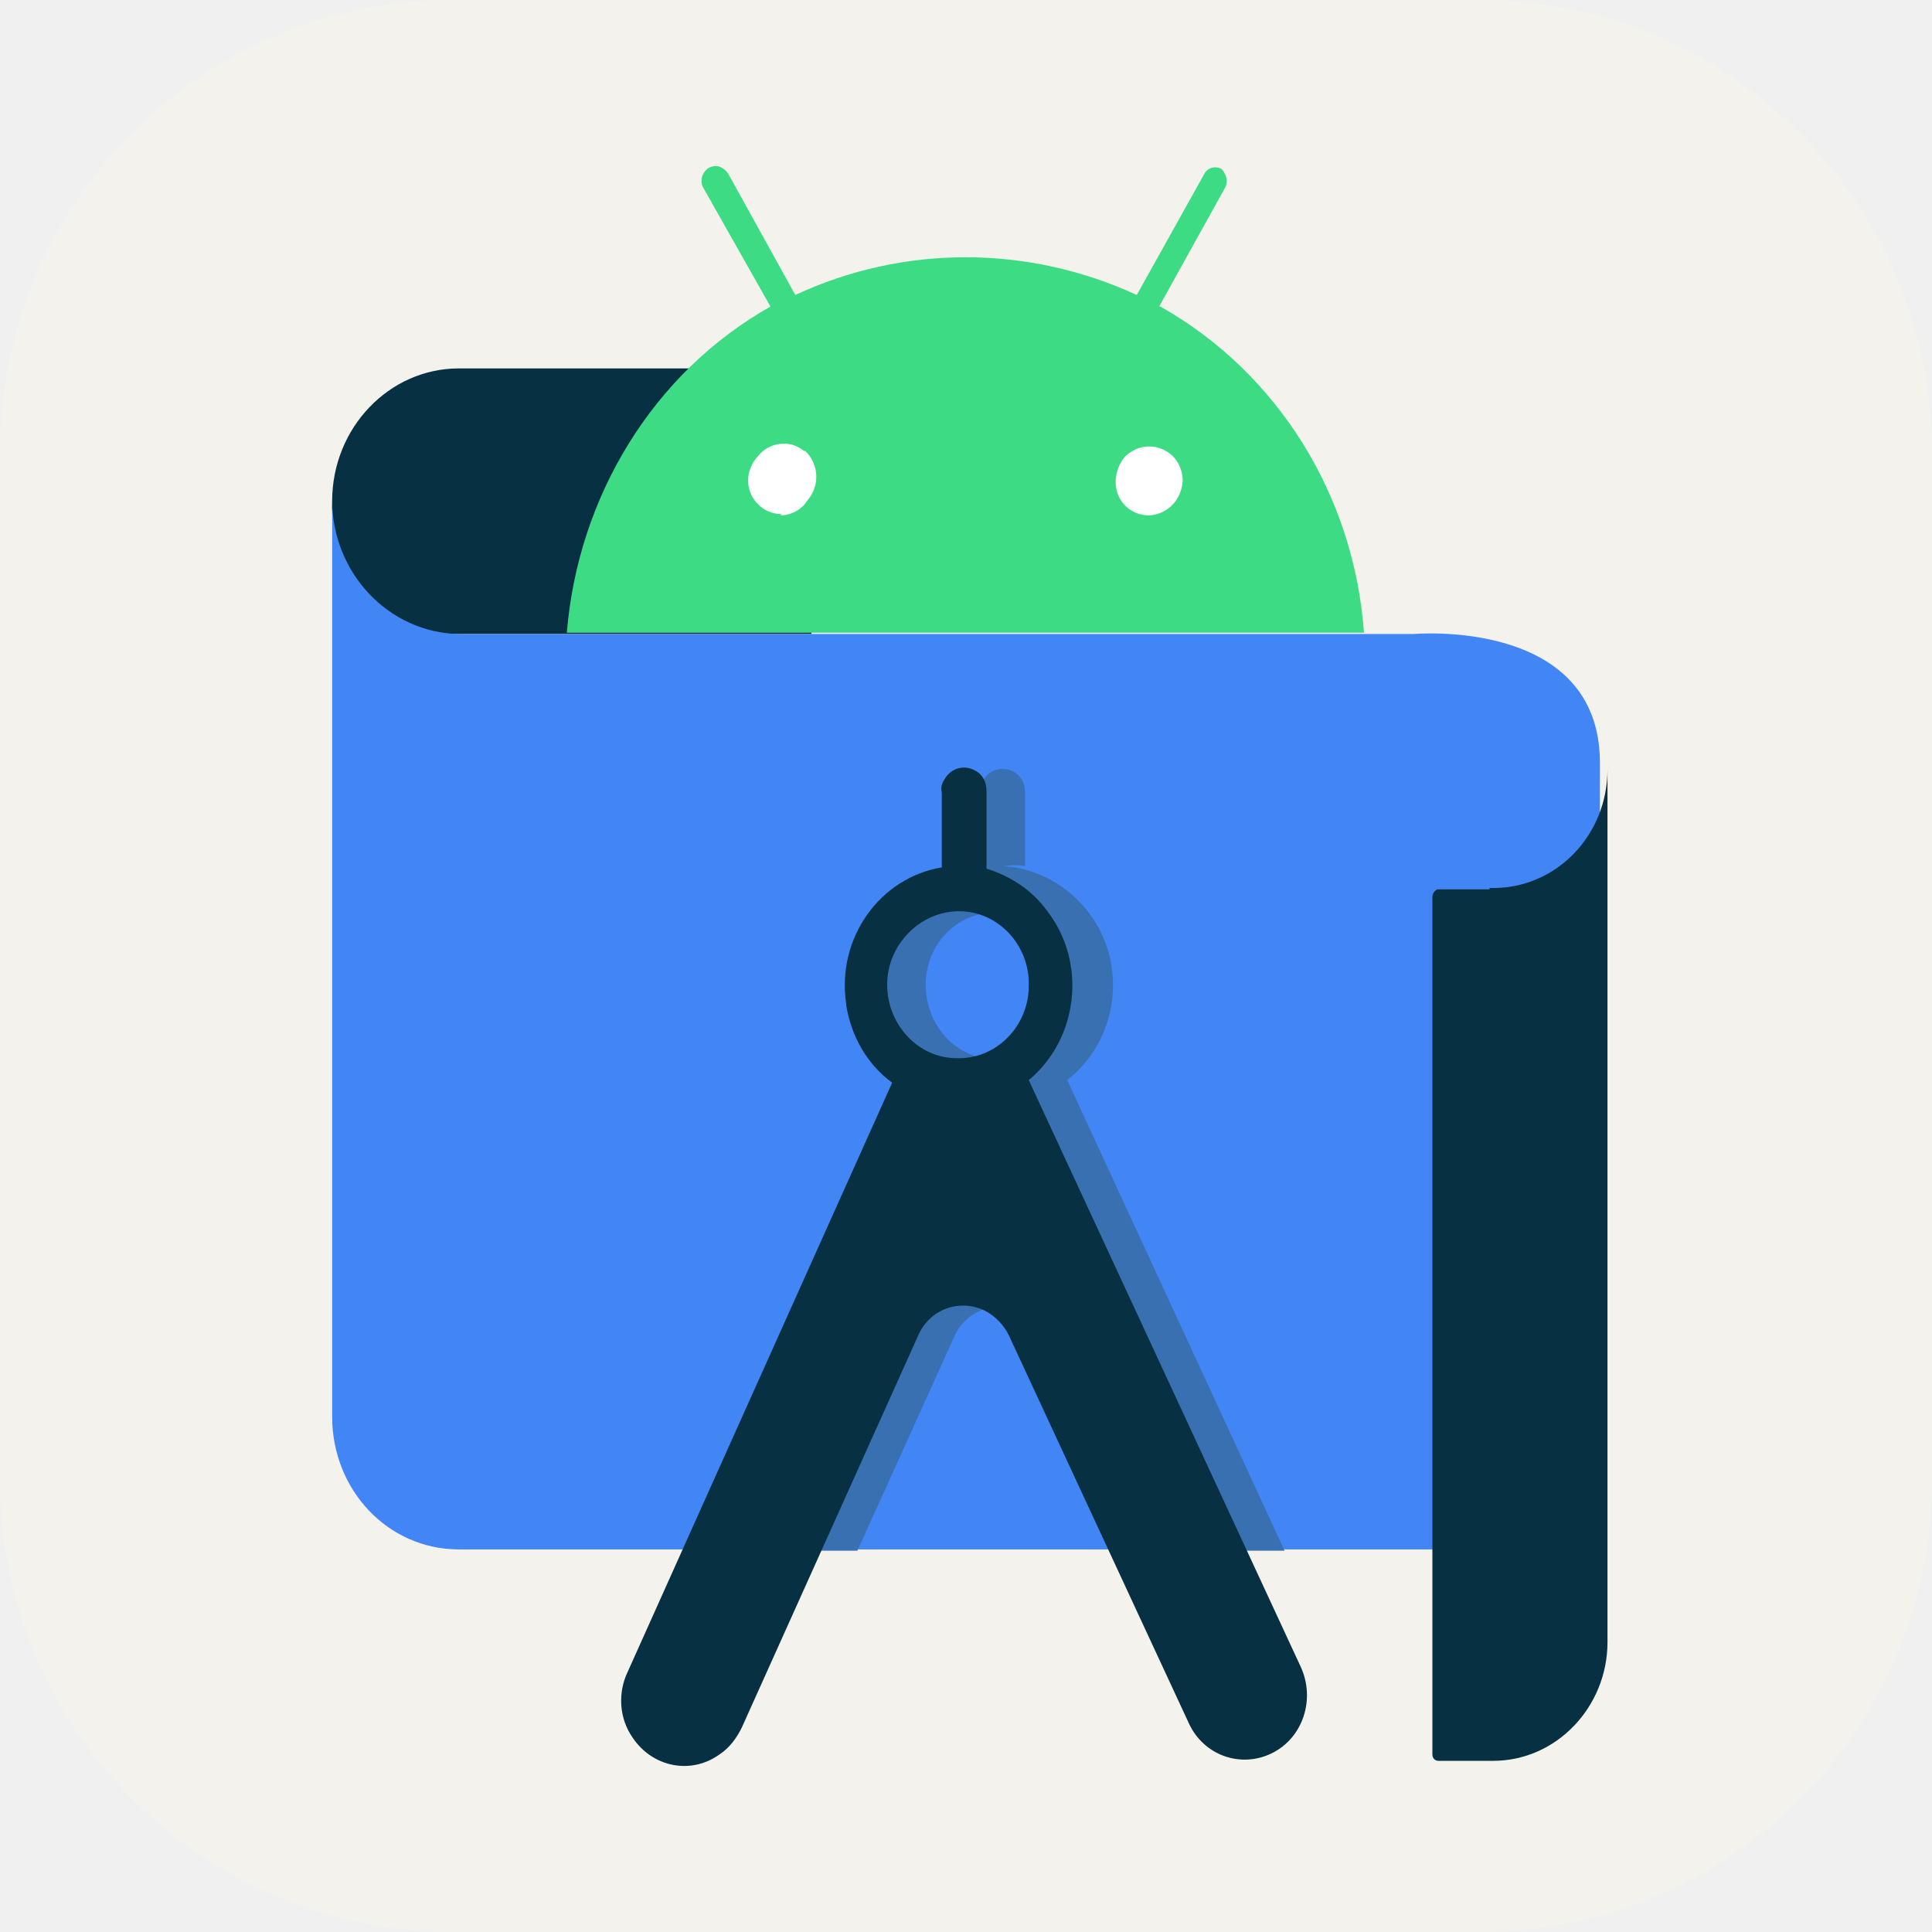
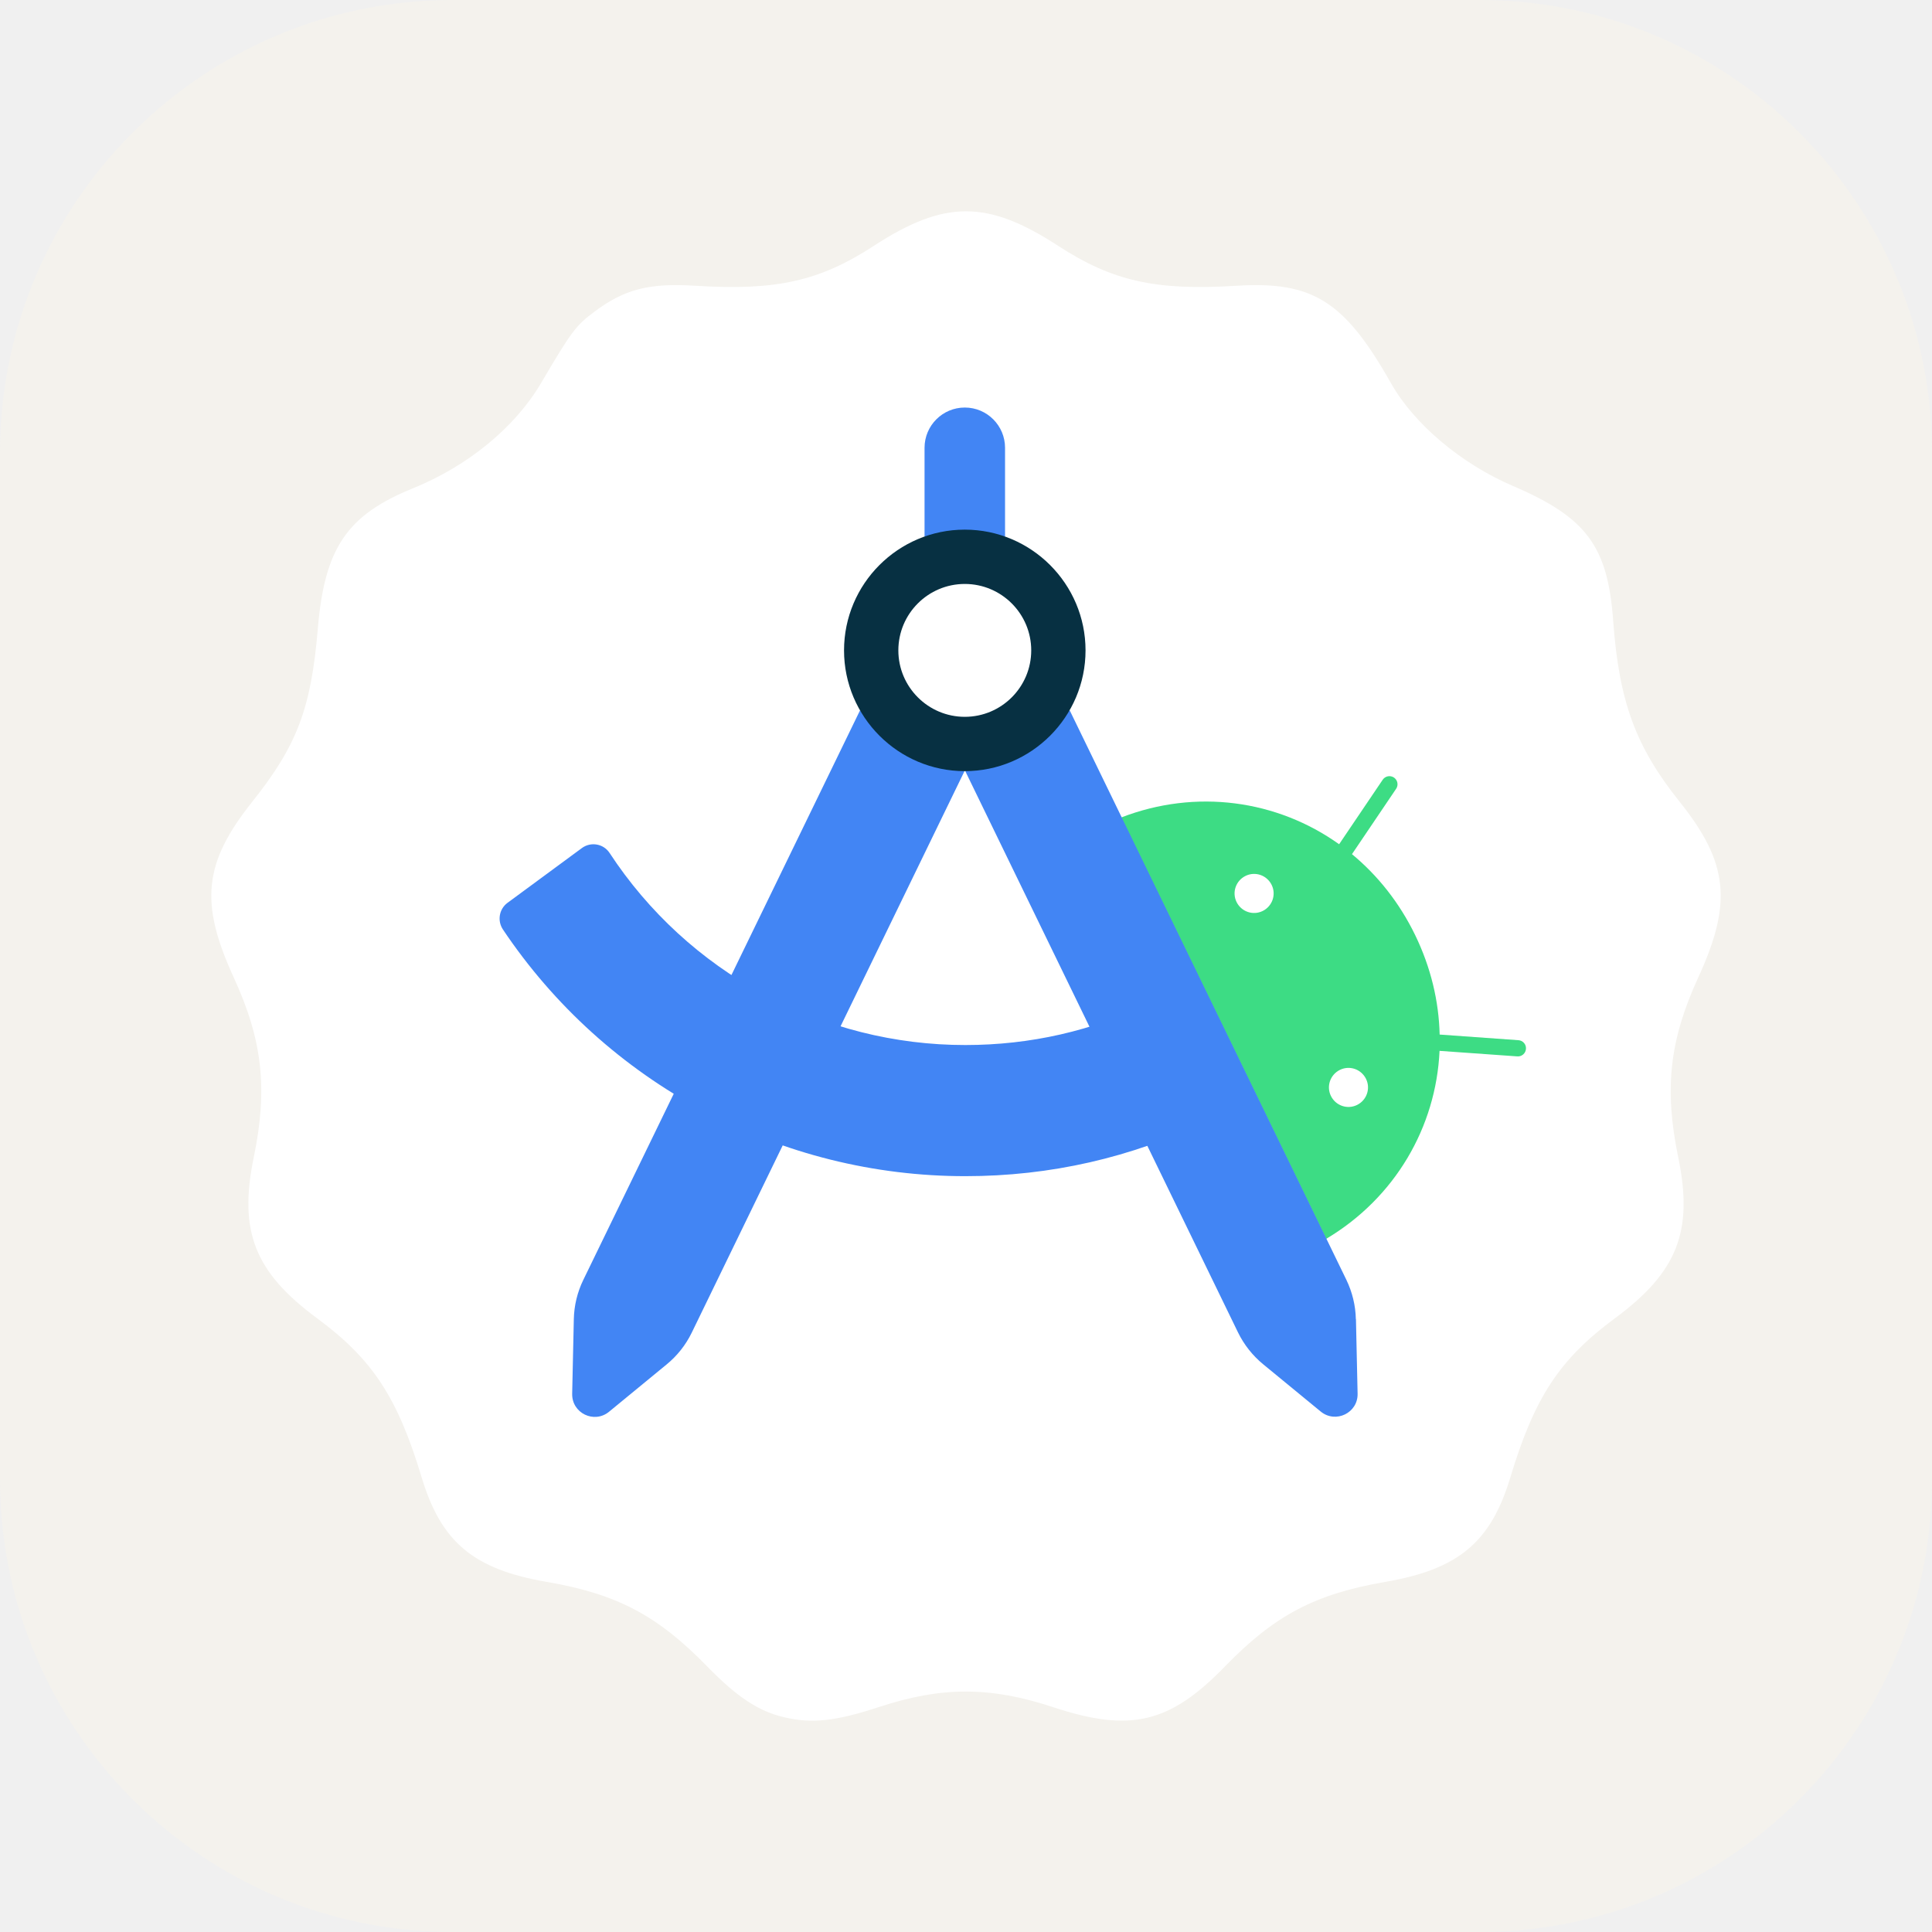
<svg xmlns="http://www.w3.org/2000/svg" width="256" height="256" viewBox="0 0 256 256" fill="none">
  <rect width="256" height="256" rx="60" fill="#F4F2ED" />
-   <path d="M107.028 48.818H60.789C51.58 48.818 44.011 56.68 44.011 66.415C43.682 75.811 50.918 83.67 59.97 84.011H107.522L107.028 48.818Z" fill="#073042" />
-   <path d="M211.835 205.303H60.789C51.415 205.303 44.011 197.445 44.011 187.707V66.246C44.011 75.982 51.58 83.841 60.789 84.011H187.321C187.321 84.011 212 81.793 212 101.097V205.303H211.835Z" fill="#4285F4" />
-   <path d="M141.413 143.12C148.159 137.825 149.475 127.917 144.379 121.082C141.579 117.324 137.301 114.933 132.692 114.761H133.186C134.011 114.591 134.997 114.591 135.823 114.761V105.024C135.823 103.828 135.327 102.803 134.34 102.292C132.858 101.437 131.049 101.95 130.227 103.487C129.897 104 129.733 104.512 129.897 105.195V115.102C121.671 116.469 115.912 124.499 117.225 133.213V133.383C117.886 137.483 120.027 141.242 123.316 143.633L95.509 205.474H113.609L126.441 177.116C127.925 173.698 131.872 172.162 135.327 173.87C136.646 174.554 137.795 175.749 138.453 177.116L151.783 205.474H170.209L141.413 143.12ZM132.036 140.387C126.77 140.387 122.657 135.945 122.657 130.48C122.657 125.011 126.935 120.741 132.199 120.911C134.667 120.911 136.81 121.937 138.617 123.647C142.401 127.403 142.401 133.554 138.781 137.483C137.137 139.192 134.667 140.387 132.036 140.387Z" fill="#3870B2" />
-   <path d="M96.992 57.363H161.818V69.662H96.992V57.363Z" fill="white" />
-   <path d="M127.1 120.741C132.199 120.741 136.48 125.183 136.316 130.649C136.316 135.945 132.036 140.387 126.77 140.216C121.671 140.216 117.556 135.775 117.556 130.48C117.556 127.917 118.542 125.524 120.357 123.647C122.164 121.766 124.63 120.741 127.1 120.741ZM130.72 115.102V104.853C130.72 103.657 130.227 102.633 129.24 102.119C127.76 101.265 125.949 101.778 125.123 103.316C124.793 103.828 124.63 104.341 124.793 105.024V114.933C116.567 116.298 110.808 124.33 112.129 133.042V133.213C112.788 137.31 114.924 141.07 118.215 143.46L83.169 221.532C81.854 224.268 82.018 227.682 83.828 230.245C86.457 234.173 91.562 235.198 95.342 232.466C96.663 231.611 97.649 230.245 98.306 228.878L121.671 176.944C123.151 173.528 127.1 171.99 130.556 173.698C131.872 174.382 133.022 175.579 133.681 176.944L157.539 228.366C159.516 232.636 164.449 234.344 168.566 232.293C172.676 230.245 174.323 225.119 172.347 220.848L136.316 143.12C142.896 137.652 144.049 127.575 138.781 120.741C136.81 118.007 134.011 116.128 130.72 115.102Z" fill="#073042" />
-   <path d="M152.276 68.296C149.805 68.296 147.831 66.415 147.831 63.854C147.831 62.658 148.323 61.292 149.146 60.437C150.957 58.73 153.591 58.73 155.401 60.437C156.222 61.292 156.716 62.487 156.716 63.683C156.552 66.246 154.742 68.125 152.276 68.296ZM103.572 68.125C101.1 68.125 99.129 66.075 99.129 63.683C99.129 62.487 99.624 61.292 100.443 60.437C101.925 58.559 104.726 58.216 106.533 59.756H106.698C108.506 61.463 108.67 64.366 107.028 66.246L106.533 66.927C105.712 67.782 104.562 68.296 103.406 68.296L103.572 68.125ZM153.591 40.62L162.311 24.904C162.804 24.05 162.475 23.025 161.818 22.342C160.995 22 160.174 22.171 159.681 22.855L150.629 39.083C136.151 32.421 119.698 32.421 105.383 39.083L96.498 23.025C96.169 22.513 95.509 22 94.849 22C94.192 22 93.533 22.342 93.202 23.025C92.874 23.538 92.874 24.391 93.202 24.904L102.09 40.62C86.621 49.33 76.585 65.734 75.108 83.841H180.737C179.424 65.564 169.221 49.33 153.755 40.62" fill="#3DDC84" />
-   <path d="M197.37 117.839H190.459C190.128 118.007 189.8 118.349 189.8 118.861V232.466C189.8 232.977 190.128 233.319 190.625 233.319H197.863C206.254 233.319 213 226.143 213 217.603V101.95C213 110.662 206.254 117.667 197.863 117.667H197.37V117.839Z" fill="#073042" />
+   <path d="M103.856 227.535C100.481 226.733 97.654 224.86 93.7 220.804C87.095 214.028 81.733 211.205 72.416 209.603C62.75 207.939 58.456 204.345 55.873 195.765C52.685 185.172 49.354 180.1 42.034 174.693C33.729 168.559 31.599 163.151 33.625 153.348C35.503 144.27 34.784 137.815 30.971 129.516C26.422 119.615 26.983 114.325 33.444 106.213C39.368 98.775 41.227 93.86 42.114 83.289C43.009 72.62 45.977 68.245 54.718 64.703C62.012 61.747 68.254 56.615 71.713 50.729C75.713 43.921 76.297 43.141 78.777 41.291C82.777 38.306 86.011 37.48 92.171 37.866C102.872 38.536 108.606 37.251 115.791 32.573C125.159 26.476 130.841 26.476 140.208 32.573C147.395 37.251 153.13 38.536 163.829 37.866C173.948 37.231 178.158 39.886 184.326 50.797C187.383 56.202 193.629 61.464 200.468 64.391C210.206 68.559 213.035 72.363 213.754 82.248C214.532 92.954 216.727 98.939 222.542 106.213C229.017 114.309 229.582 119.605 225.028 129.516C221.217 137.815 220.497 144.27 222.374 153.348C224.402 163.151 222.27 168.559 213.967 174.693C206.647 180.1 203.316 185.172 200.128 195.765C197.546 204.345 193.25 207.939 183.585 209.603C174.246 211.209 168.881 214.04 162.3 220.826C155.005 228.349 149.776 229.59 139.579 226.219C131.238 223.461 124.816 223.449 116.51 226.176C110.69 228.086 107.589 228.419 103.856 227.535Z" fill="#FFFFFF" />
+   <path d="M163.849 119.518C163.219 118.231 163.759 116.69 165.044 116.06C166.329 115.43 167.872 115.97 168.502 117.255C169.131 118.54 168.592 120.083 167.307 120.713C166.022 121.342 164.479 120.803 163.849 119.518ZM176.354 145.22C175.724 143.935 176.264 142.392 177.549 141.763C178.834 141.133 180.377 141.674 181.006 142.959C181.636 144.244 181.097 145.785 179.812 146.415C178.527 147.045 176.984 146.506 176.354 145.22ZM177.446 111.87C169.222 105.998 158.49 104.48 148.556 108.324L175.711 164.163C184.862 158.727 190.286 149.333 190.748 139.244L201.055 139.977C201.196 139.988 201.337 139.969 201.472 139.924C201.606 139.879 201.73 139.808 201.836 139.714C201.942 139.621 202.029 139.508 202.091 139.381C202.153 139.253 202.19 139.115 202.198 138.974C202.208 138.833 202.19 138.691 202.146 138.557C202.101 138.423 202.029 138.299 201.936 138.193C201.843 138.086 201.73 138 201.603 137.937C201.476 137.875 201.337 137.839 201.196 137.831L190.76 137.085C190.658 132.69 189.605 128.205 187.509 123.887C185.415 119.581 182.536 115.983 179.143 113.181L185.003 104.506C185.158 104.271 185.213 103.985 185.158 103.709C185.103 103.433 184.942 103.19 184.71 103.031C184.478 102.873 184.192 102.812 183.916 102.862C183.639 102.912 183.393 103.068 183.23 103.298L177.446 111.858" fill="#3DDC84" />
+   <path d="M152.411 132.895C144.752 136.597 136.514 138.472 127.929 138.472C118.575 138.479 109.366 136.157 101.134 131.714C92.902 127.272 85.906 120.85 80.777 113.027C79.968 111.794 78.297 111.498 77.103 112.372L67.245 119.632C66.127 120.455 65.869 122.023 66.653 123.18C73.396 133.241 82.515 141.484 93.203 147.182C103.89 152.88 115.817 155.856 127.929 155.848C139.149 155.848 149.931 153.394 159.968 148.548L152.411 132.895ZM122.507 71.118H133.174V59.334C133.174 56.39 130.783 54.001 127.84 54.001C124.896 54.001 122.507 56.39 122.507 59.334V71.118Z" fill="#4285F4" />
+   <path d="M113.96 94.123L77.294 169.587C76.501 171.214 76.072 172.994 76.034 174.804L75.816 184.687C75.765 187.245 78.721 188.684 80.7 187.065L88.334 180.792C89.735 179.645 90.871 178.207 91.662 176.579L127.801 102.18L113.972 94.135L113.96 94.123ZM179.656 174.792C179.619 172.979 179.182 171.206 178.397 169.575L141.733 94.109L127.903 102.18L164.042 176.551C164.837 178.179 165.972 179.616 167.37 180.767L175.004 187.039C176.984 188.659 179.952 187.218 179.889 184.662L179.67 174.778L179.656 174.792Z" fill="#4285F4" />
+   <path d="M127.839 70.18C119.01 70.18 111.839 77.365 111.839 86.18C111.839 94.996 119.024 102.18 127.839 102.18C136.655 102.18 143.839 94.996 143.839 86.18C143.839 77.365 136.655 70.18 127.839 70.18ZM127.839 94.983C122.995 94.983 119.036 91.039 119.036 86.18C119.036 81.323 122.981 77.377 127.839 77.377C132.697 77.377 136.643 81.323 136.643 86.18C136.643 91.039 132.697 94.983 127.839 94.983Z" fill="#073042" />
</svg>
